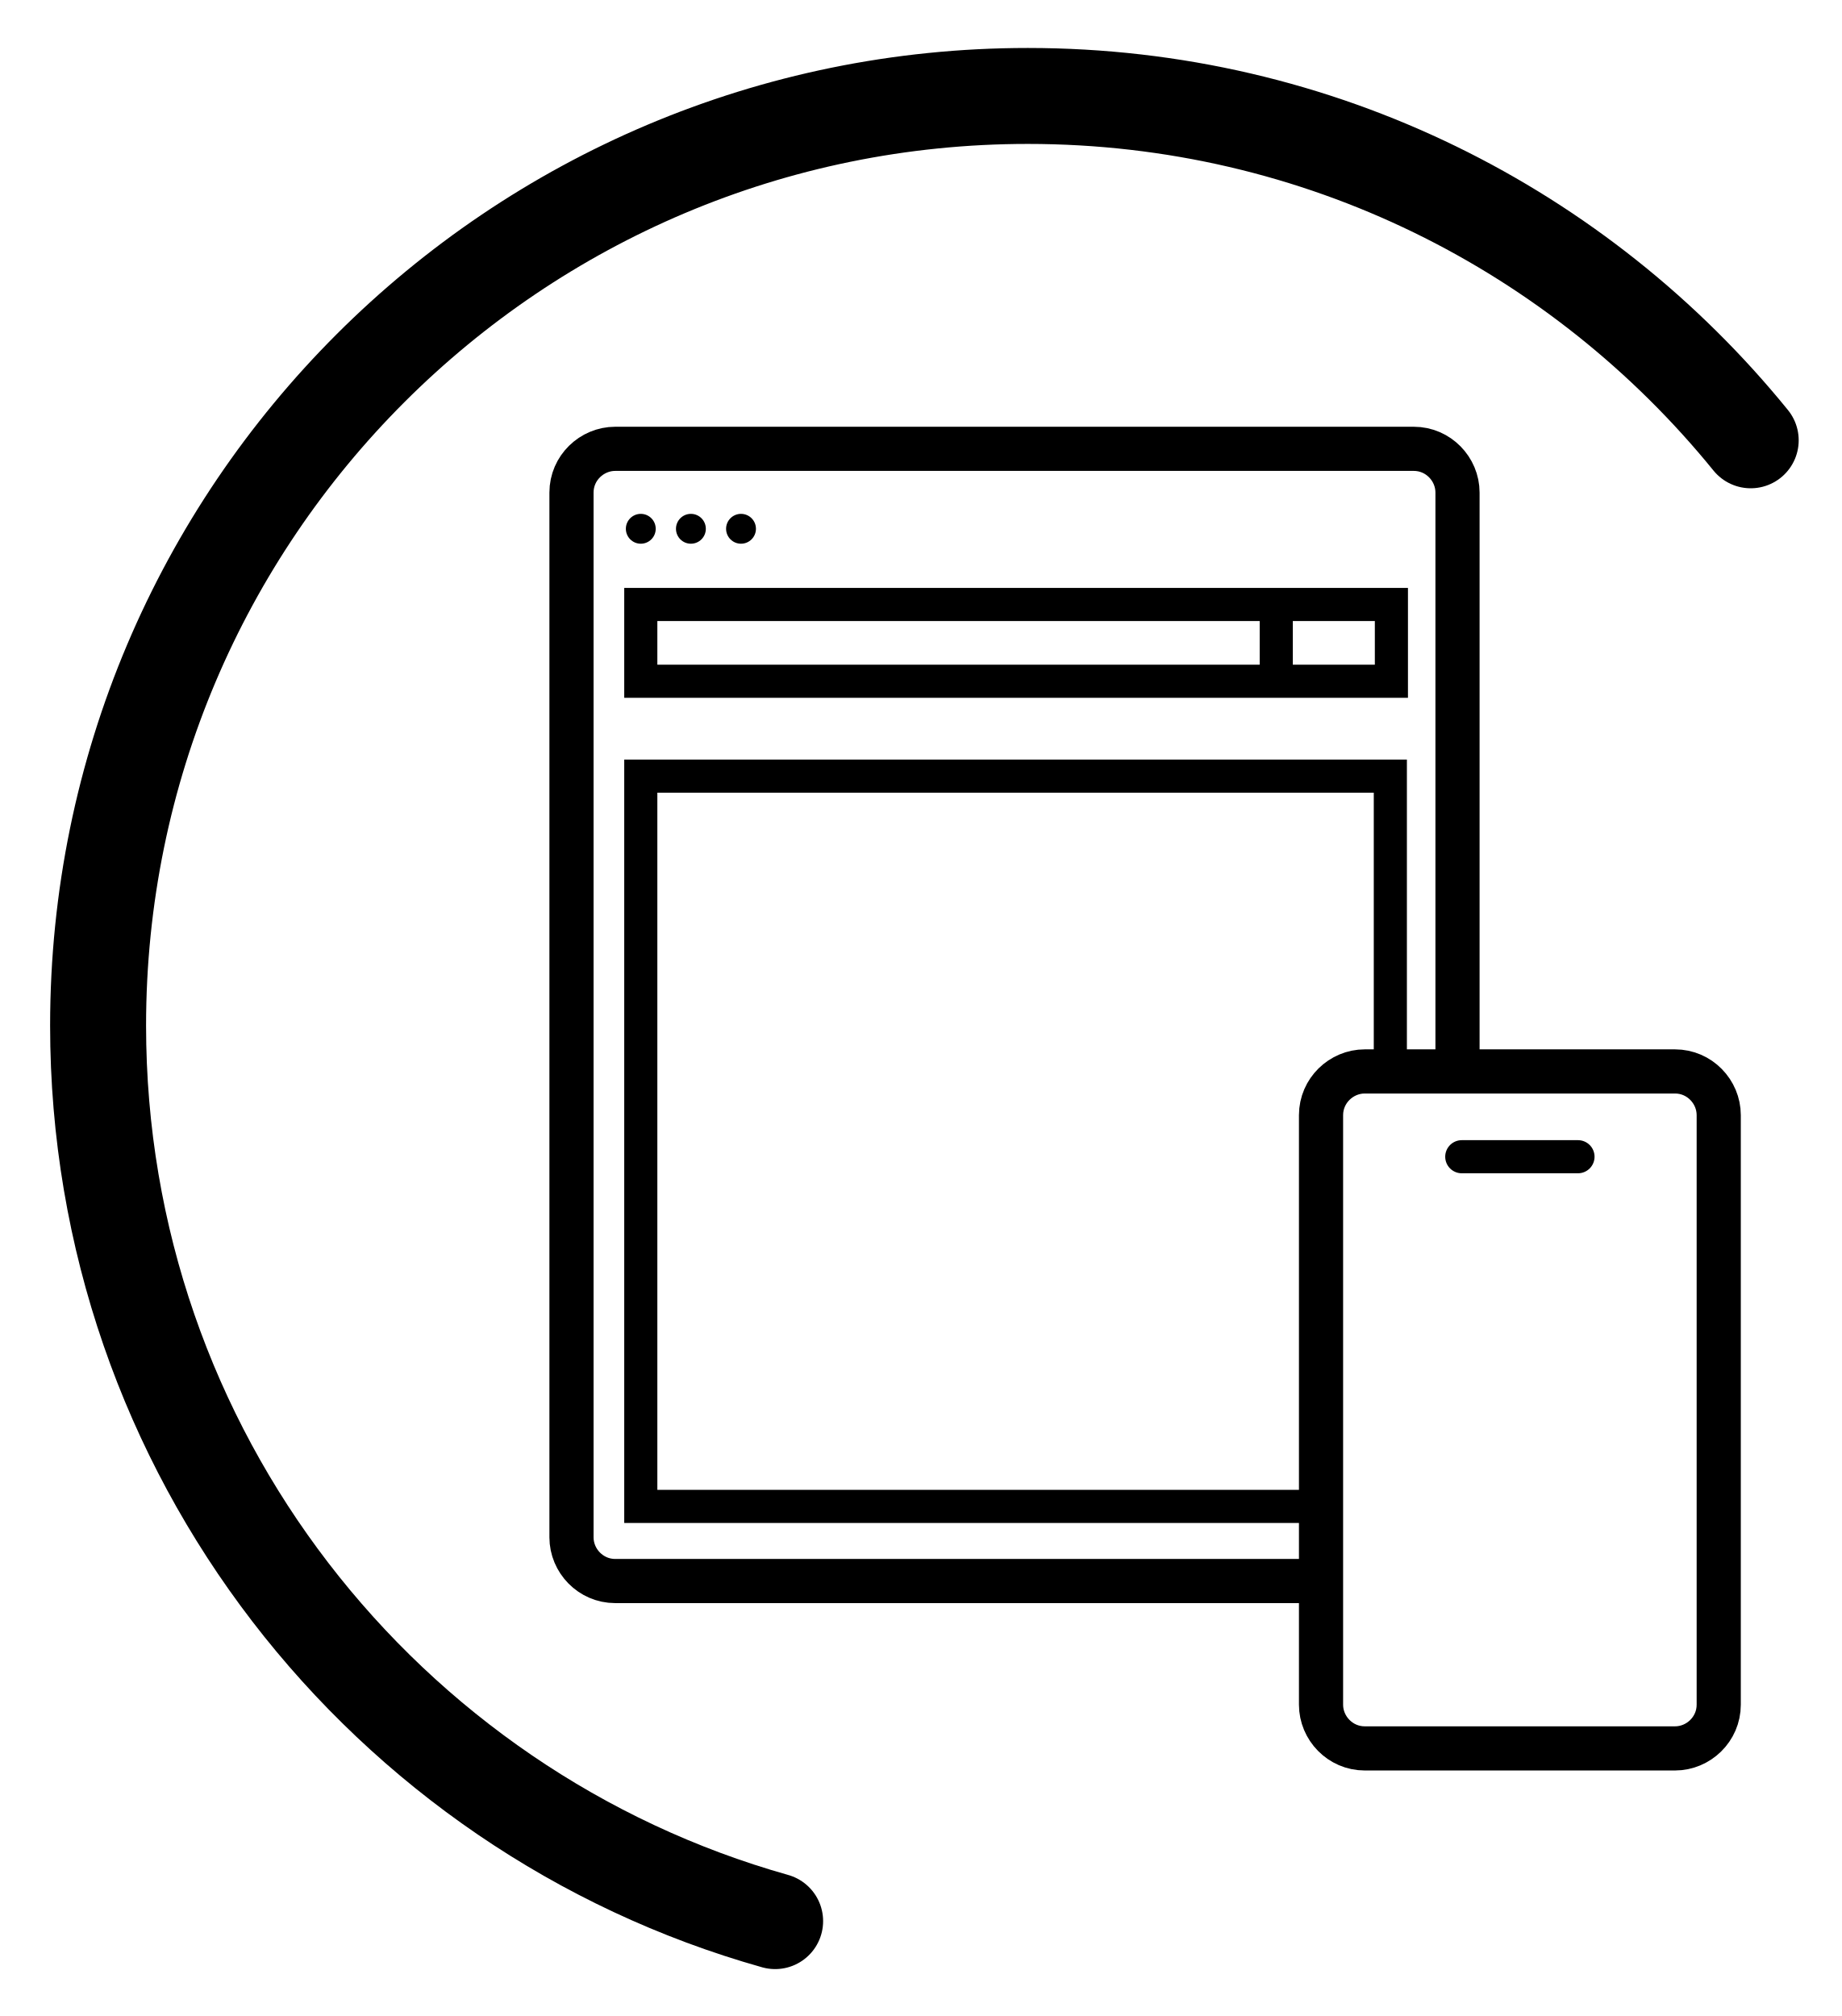
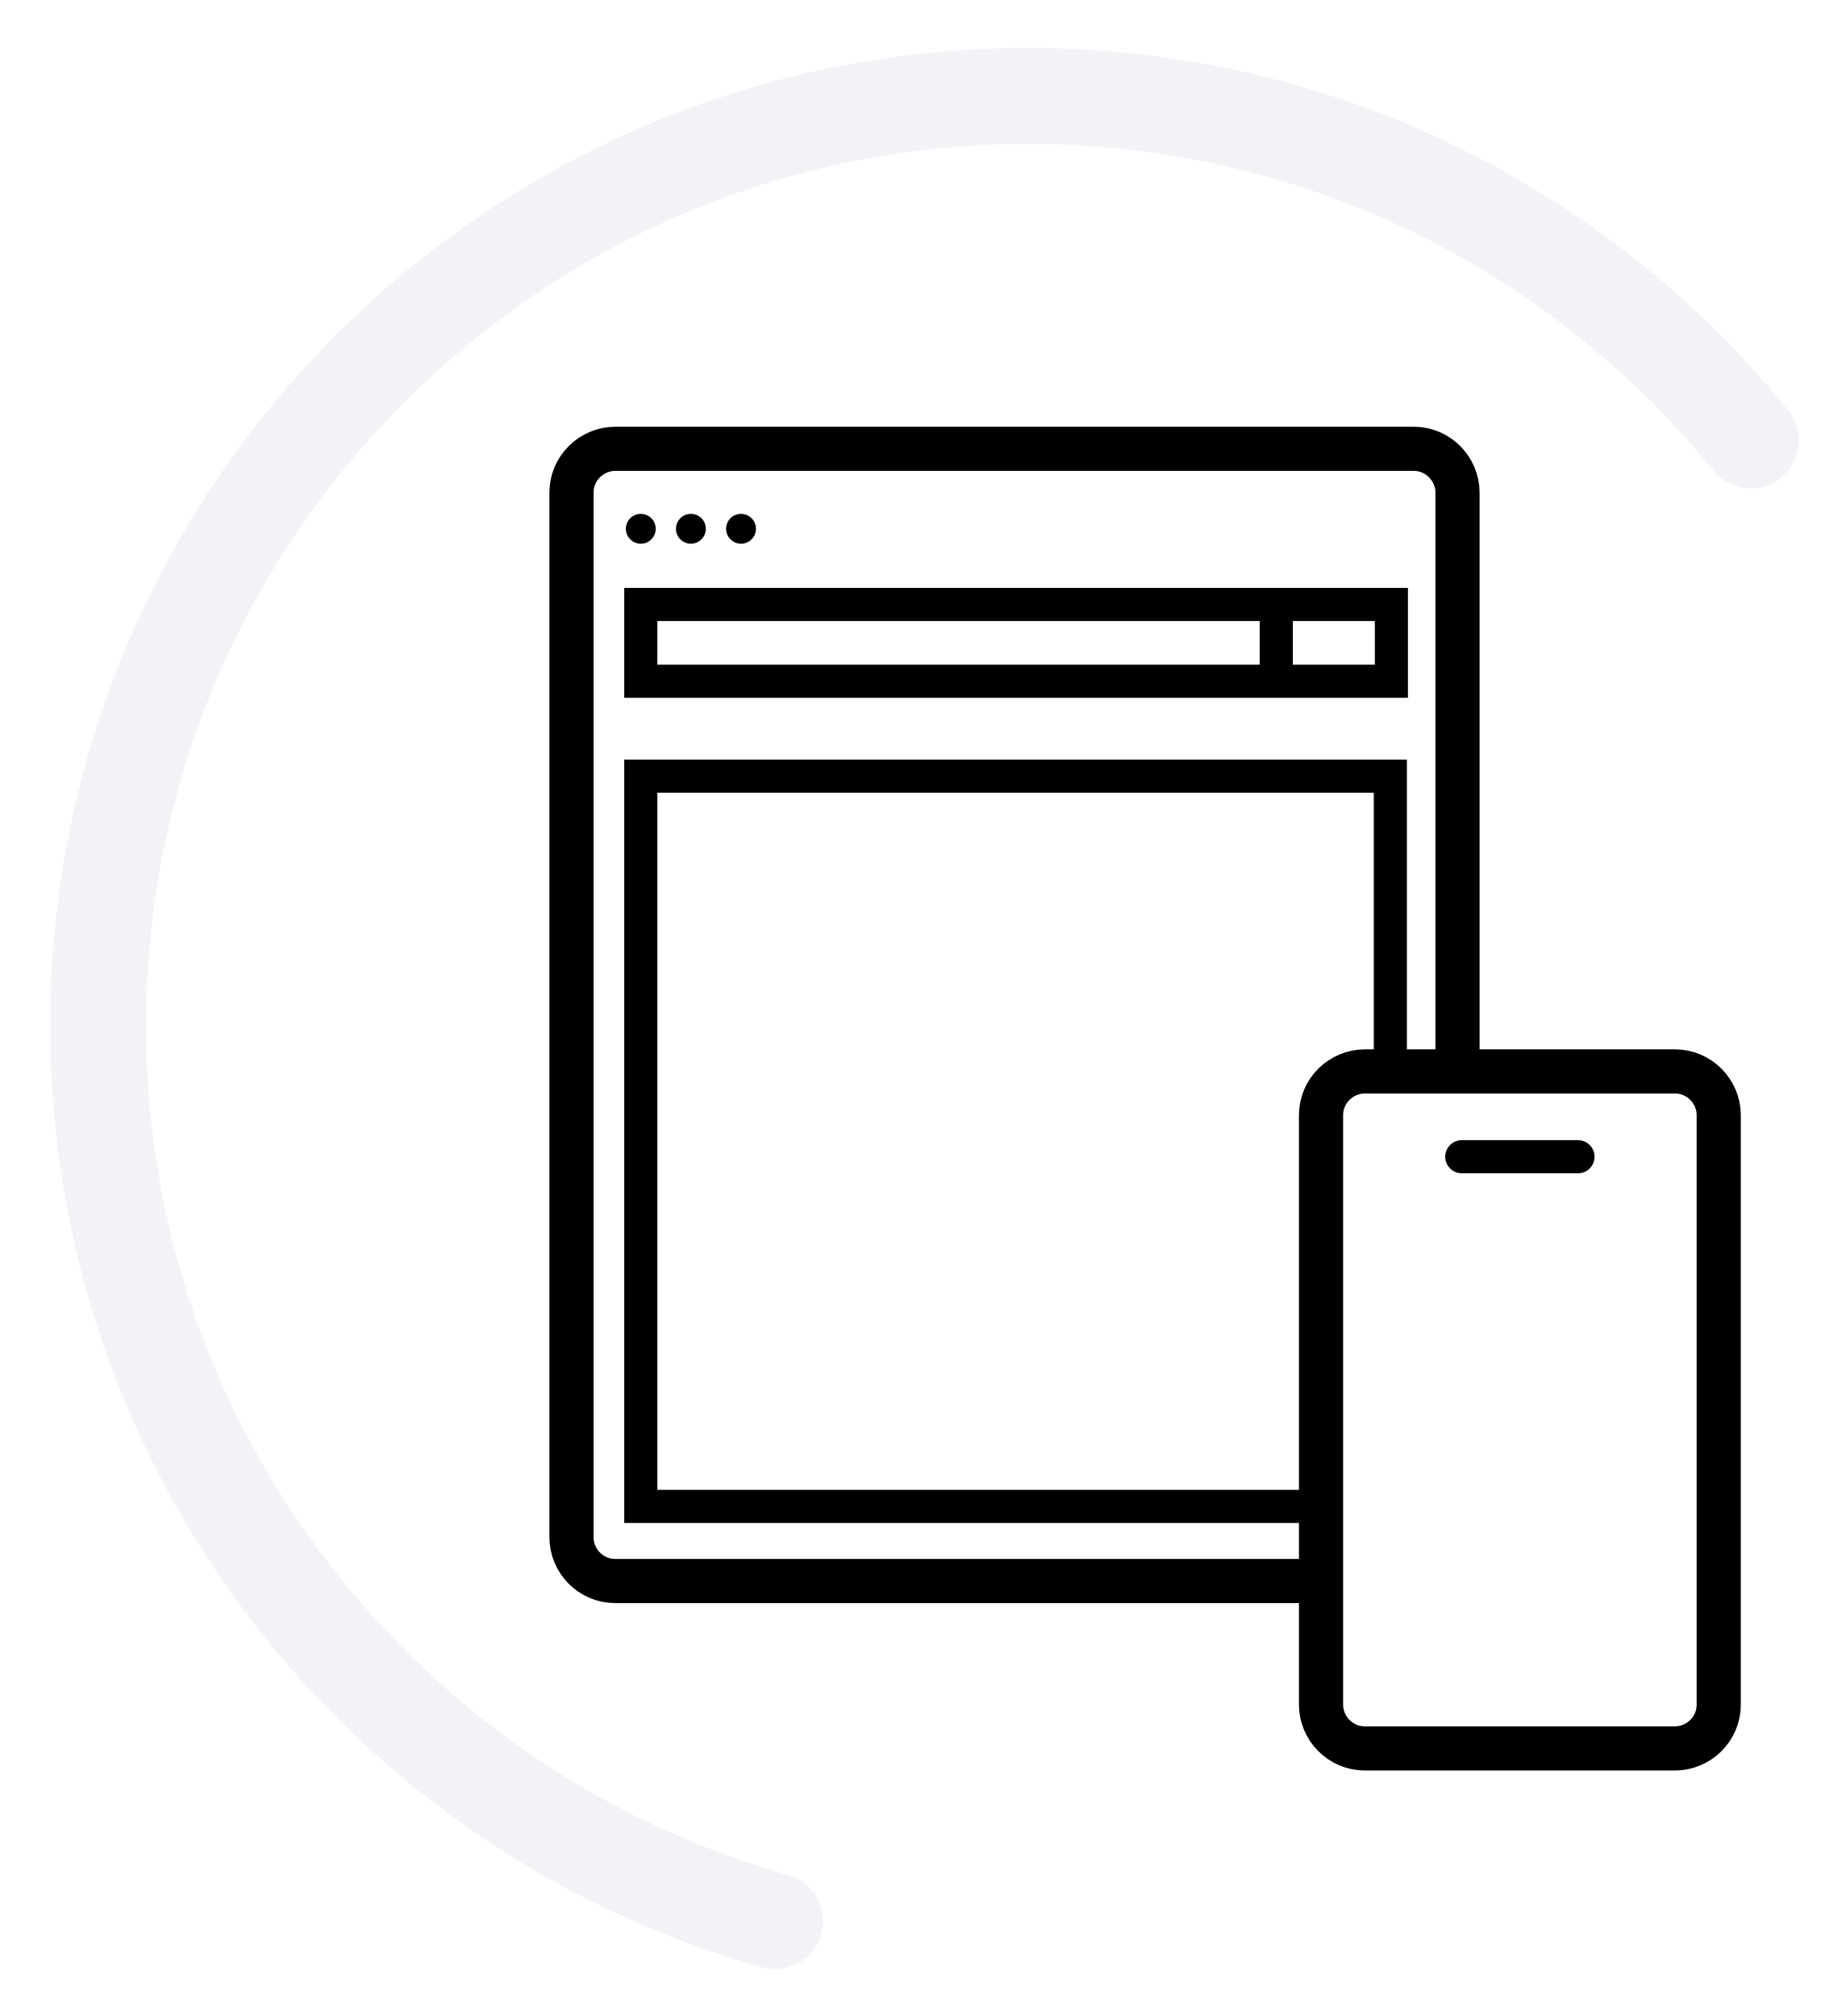
- <svg xmlns="http://www.w3.org/2000/svg" version="1.1" id="Layer_2" x="0px" y="0px" width="172.7px" height="189.1px" viewBox="0 0 172.7 189.1" enable-background="new 0 0 172.7 189.1" xml:space="preserve">
-   <path fill="none" stroke="#000000" stroke-width="9" stroke-linecap="round" stroke-miterlimit="10" d="M72.7,180.2  c-36.6-10.3-63.5-44-63.5-84C9.2,48,48.3,9,96.4,9c27.4,0,51.8,12.6,67.8,32.3" />
-   <path fill="none" stroke="#000000" stroke-width="4.141" stroke-linecap="round" stroke-miterlimit="10" d="M123.4,148.3H57.7  c-2.3,0-4.1-1.9-4.1-4.1V46.2c0-2.3,1.9-4.1,4.1-4.1h74.9c2.3,0,4.1,1.9,4.1,4.1v54.2" />
-   <polygon fill="none" stroke="#000000" stroke-width="3.106" stroke-linecap="round" stroke-miterlimit="10" points="130.5,63.9   60.1,63.9 60.1,56.7 119.8,56.7 130.5,56.7 " />
-   <circle cx="60.1" cy="49.6" r="1.4" />
-   <circle cx="64.8" cy="49.6" r="1.4" />
-   <circle cx="69.5" cy="49.6" r="1.4" />
-   <polyline fill="none" stroke="#000000" stroke-width="3.106" stroke-linecap="round" stroke-miterlimit="10" points="122.9,141.3   60.1,141.3 60.1,72.8 130.4,72.8 130.4,100.1 " />
-   <path fill="none" stroke="#000000" stroke-width="4.141" stroke-linecap="round" stroke-miterlimit="10" d="M123.9,140.8v-36.2  c0-2.3,1.9-4.1,4.1-4.1h29.1c2.3,0,4.1,1.9,4.1,4.1v55.3c0,2.3-1.9,4.1-4.1,4.1H128c-2.3,0-4.1-1.9-4.1-4.1V140.8" />
-   <line fill="none" stroke="#000000" stroke-width="3.106" stroke-linecap="round" stroke-miterlimit="10" x1="137.1" y1="108.5" x2="148" y2="108.5" />
-   <path fill="none" stroke="#000000" stroke-width="4.141" stroke-linecap="round" stroke-miterlimit="10" d="M121.2,56.7" />
-   <line fill="none" stroke="#000000" stroke-width="3.106" stroke-miterlimit="10" x1="119.7" y1="56.7" x2="119.7" y2="63.9" />
+ <svg xmlns="http://www.w3.org/2000/svg" version="1.1" id="Layer_2" x="0px" y="0px" width="172.7px" height="189.1px" viewBox="-219 302.9 172.7 189.1" enable-background="new -219 302.9 172.7 189.1" xml:space="preserve">
+   <path fill="none" stroke="#F3F3F7" stroke-width="9" stroke-linecap="round" stroke-miterlimit="10" d="M-146.3,483.1  c-36.6-10.3-63.5-44-63.5-84c0-48.2,39.1-87.2,87.2-87.2c27.4,0,51.8,12.6,67.8,32.3" />
+   <path fill="none" stroke="#000000" stroke-width="4.141" stroke-linecap="round" stroke-miterlimit="10" d="M-95.6,451.2h-65.7  c-2.3,0-4.1-1.9-4.1-4.1v-98c0-2.3,1.9-4.1,4.1-4.1h74.9c2.3,0,4.1,1.9,4.1,4.1v54.2" />
+   <polygon fill="none" stroke="#000000" stroke-width="3.106" stroke-linecap="round" stroke-miterlimit="10" points="-88.5,366.8   -158.9,366.8 -158.9,359.6 -99.2,359.6 -88.5,359.6 " />
+   <circle cx="-158.9" cy="352.5" r="1.4" />
+   <circle cx="-154.2" cy="352.5" r="1.4" />
+   <circle cx="-149.5" cy="352.5" r="1.4" />
+   <polyline fill="none" stroke="#000000" stroke-width="3.106" stroke-linecap="round" stroke-miterlimit="10" points="-96.1,444.2   -158.9,444.2 -158.9,375.7 -88.6,375.7 -88.6,403 " />
+   <path fill="none" stroke="#000000" stroke-width="4.141" stroke-linecap="round" stroke-miterlimit="10" d="M-95.1,443.7v-36.2  c0-2.3,1.9-4.1,4.1-4.1h29.1c2.3,0,4.1,1.9,4.1,4.1v55.3c0,2.3-1.9,4.1-4.1,4.1H-91c-2.3,0-4.1-1.9-4.1-4.1V443.7" />
+   <line fill="none" stroke="#000000" stroke-width="3.106" stroke-linecap="round" stroke-miterlimit="10" x1="-81.9" y1="411.4" x2="-71" y2="411.4" />
+   <path fill="none" stroke="#000000" stroke-width="4.141" stroke-linecap="round" stroke-miterlimit="10" d="M-97.8,359.6" />
+   <line fill="none" stroke="#000000" stroke-width="3.106" stroke-miterlimit="10" x1="-99.3" y1="359.6" x2="-99.3" y2="366.8" />
</svg>
